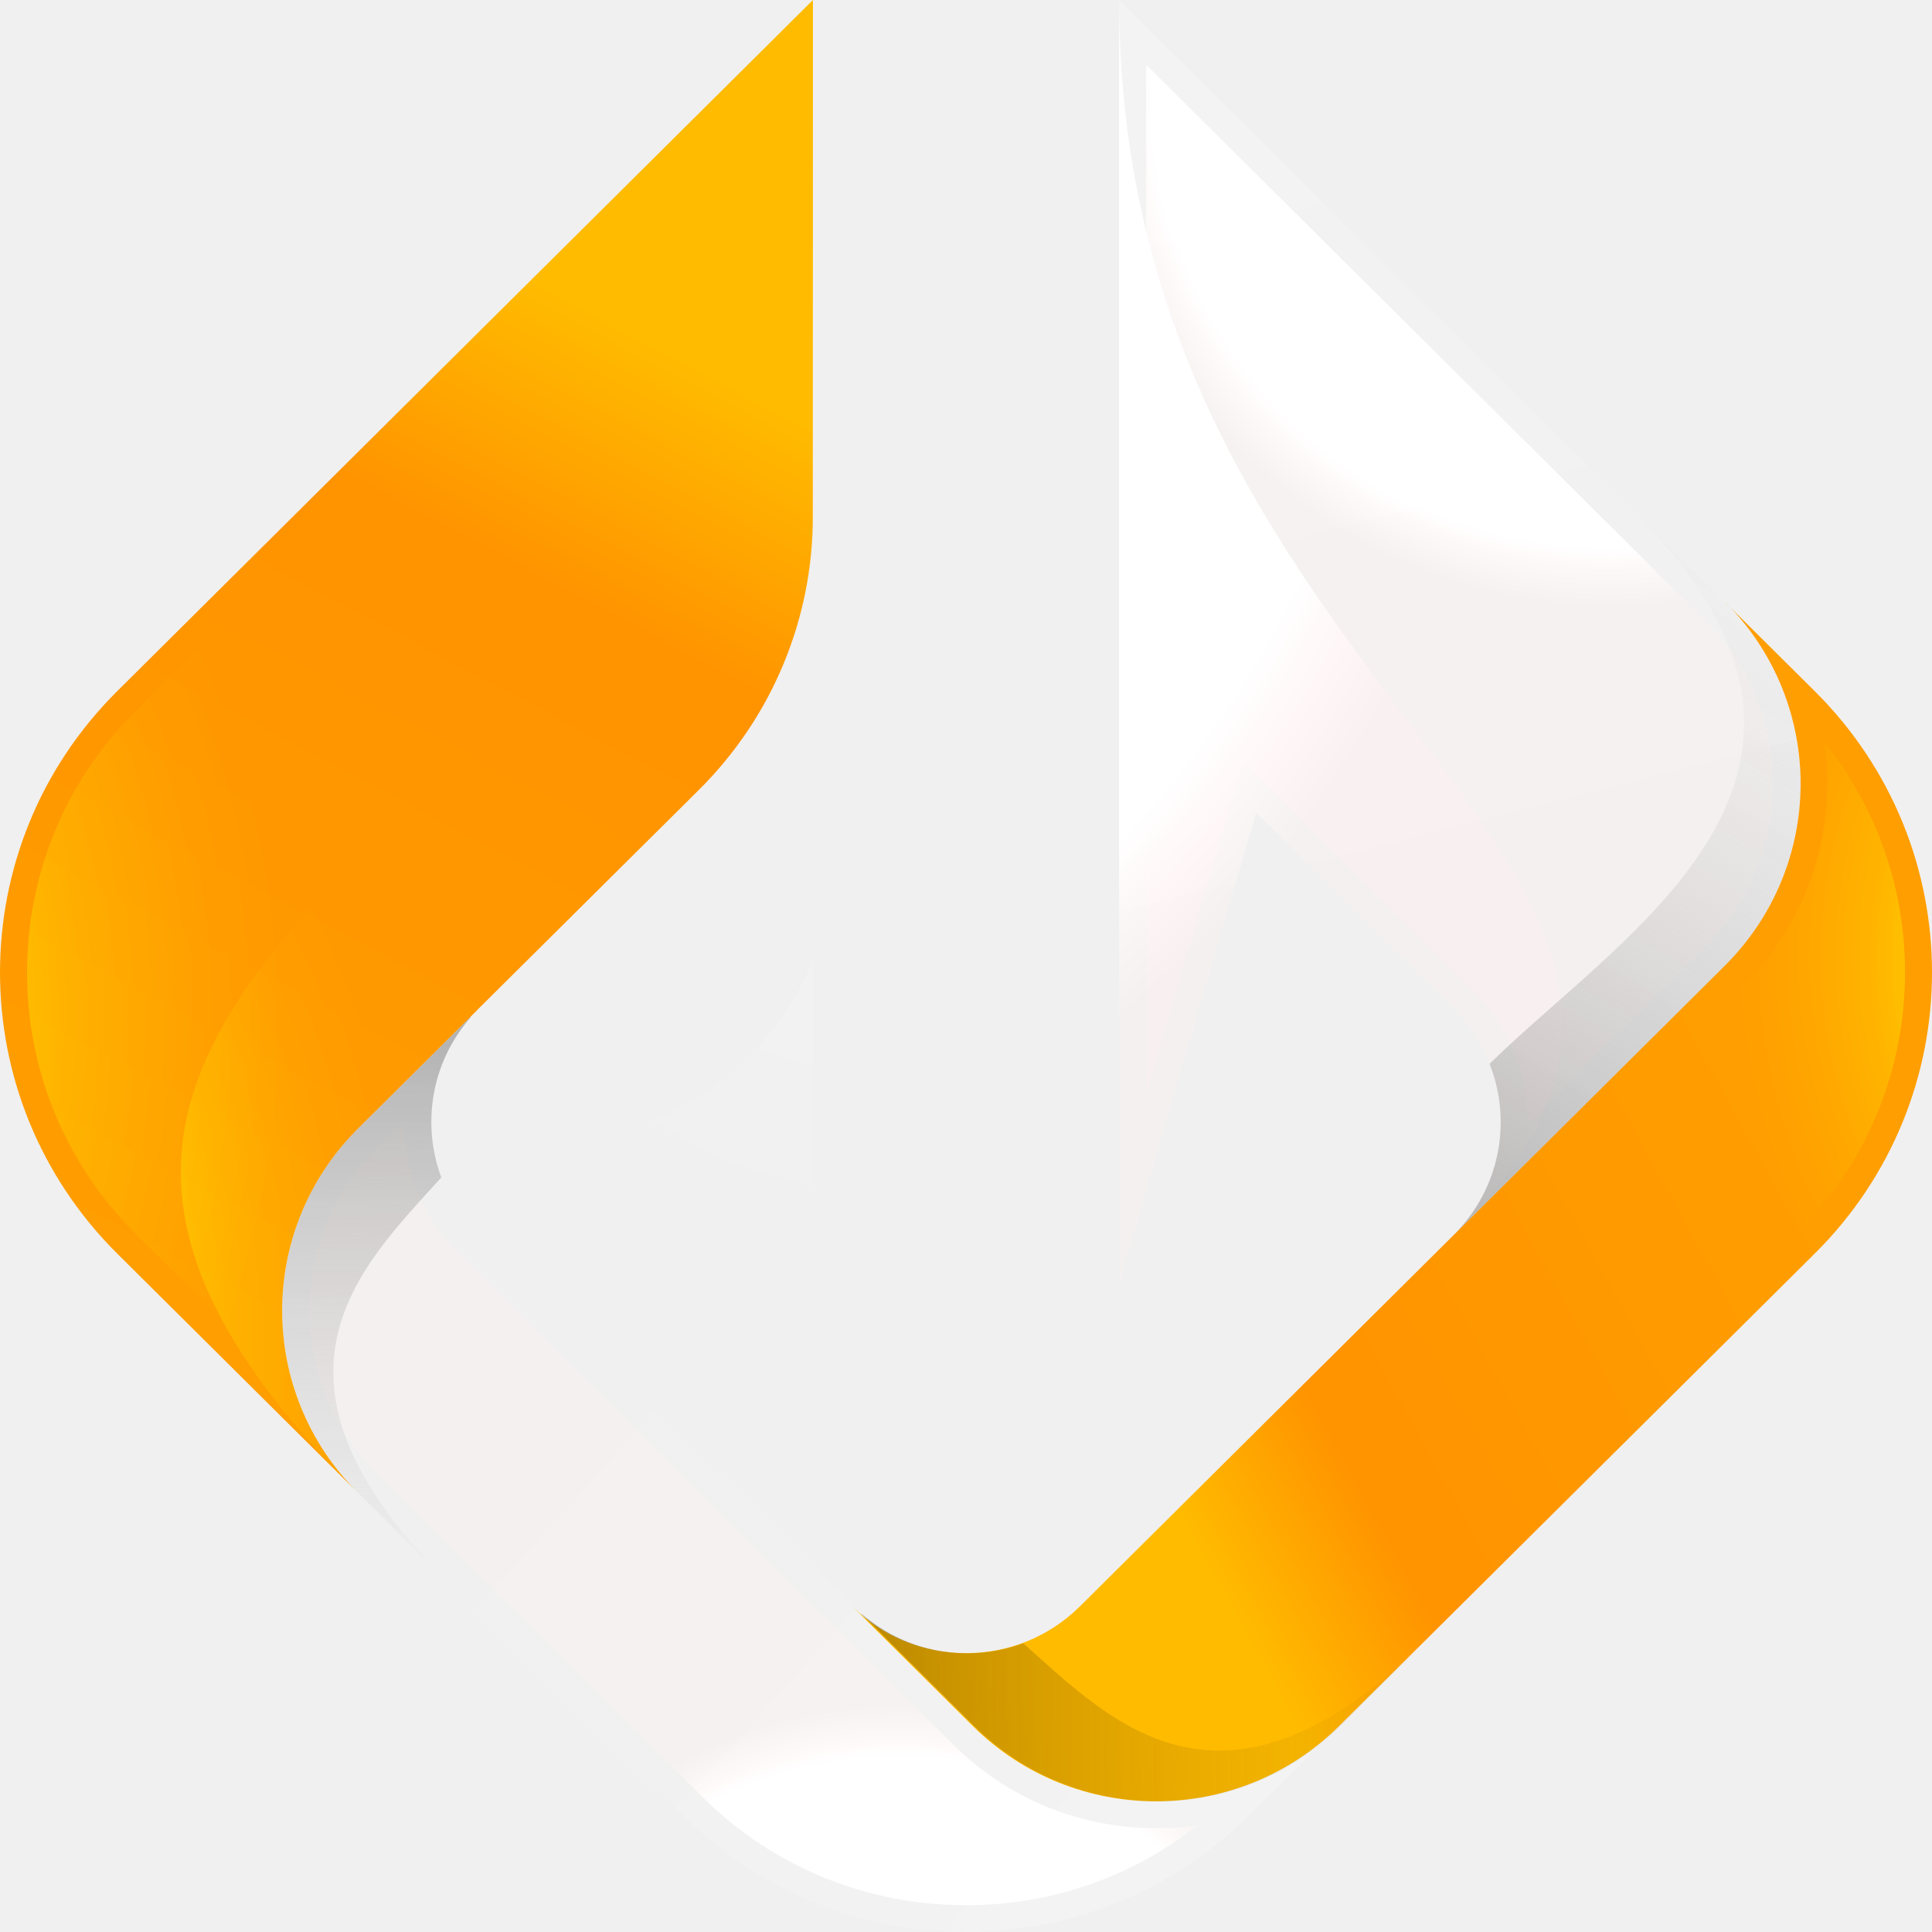
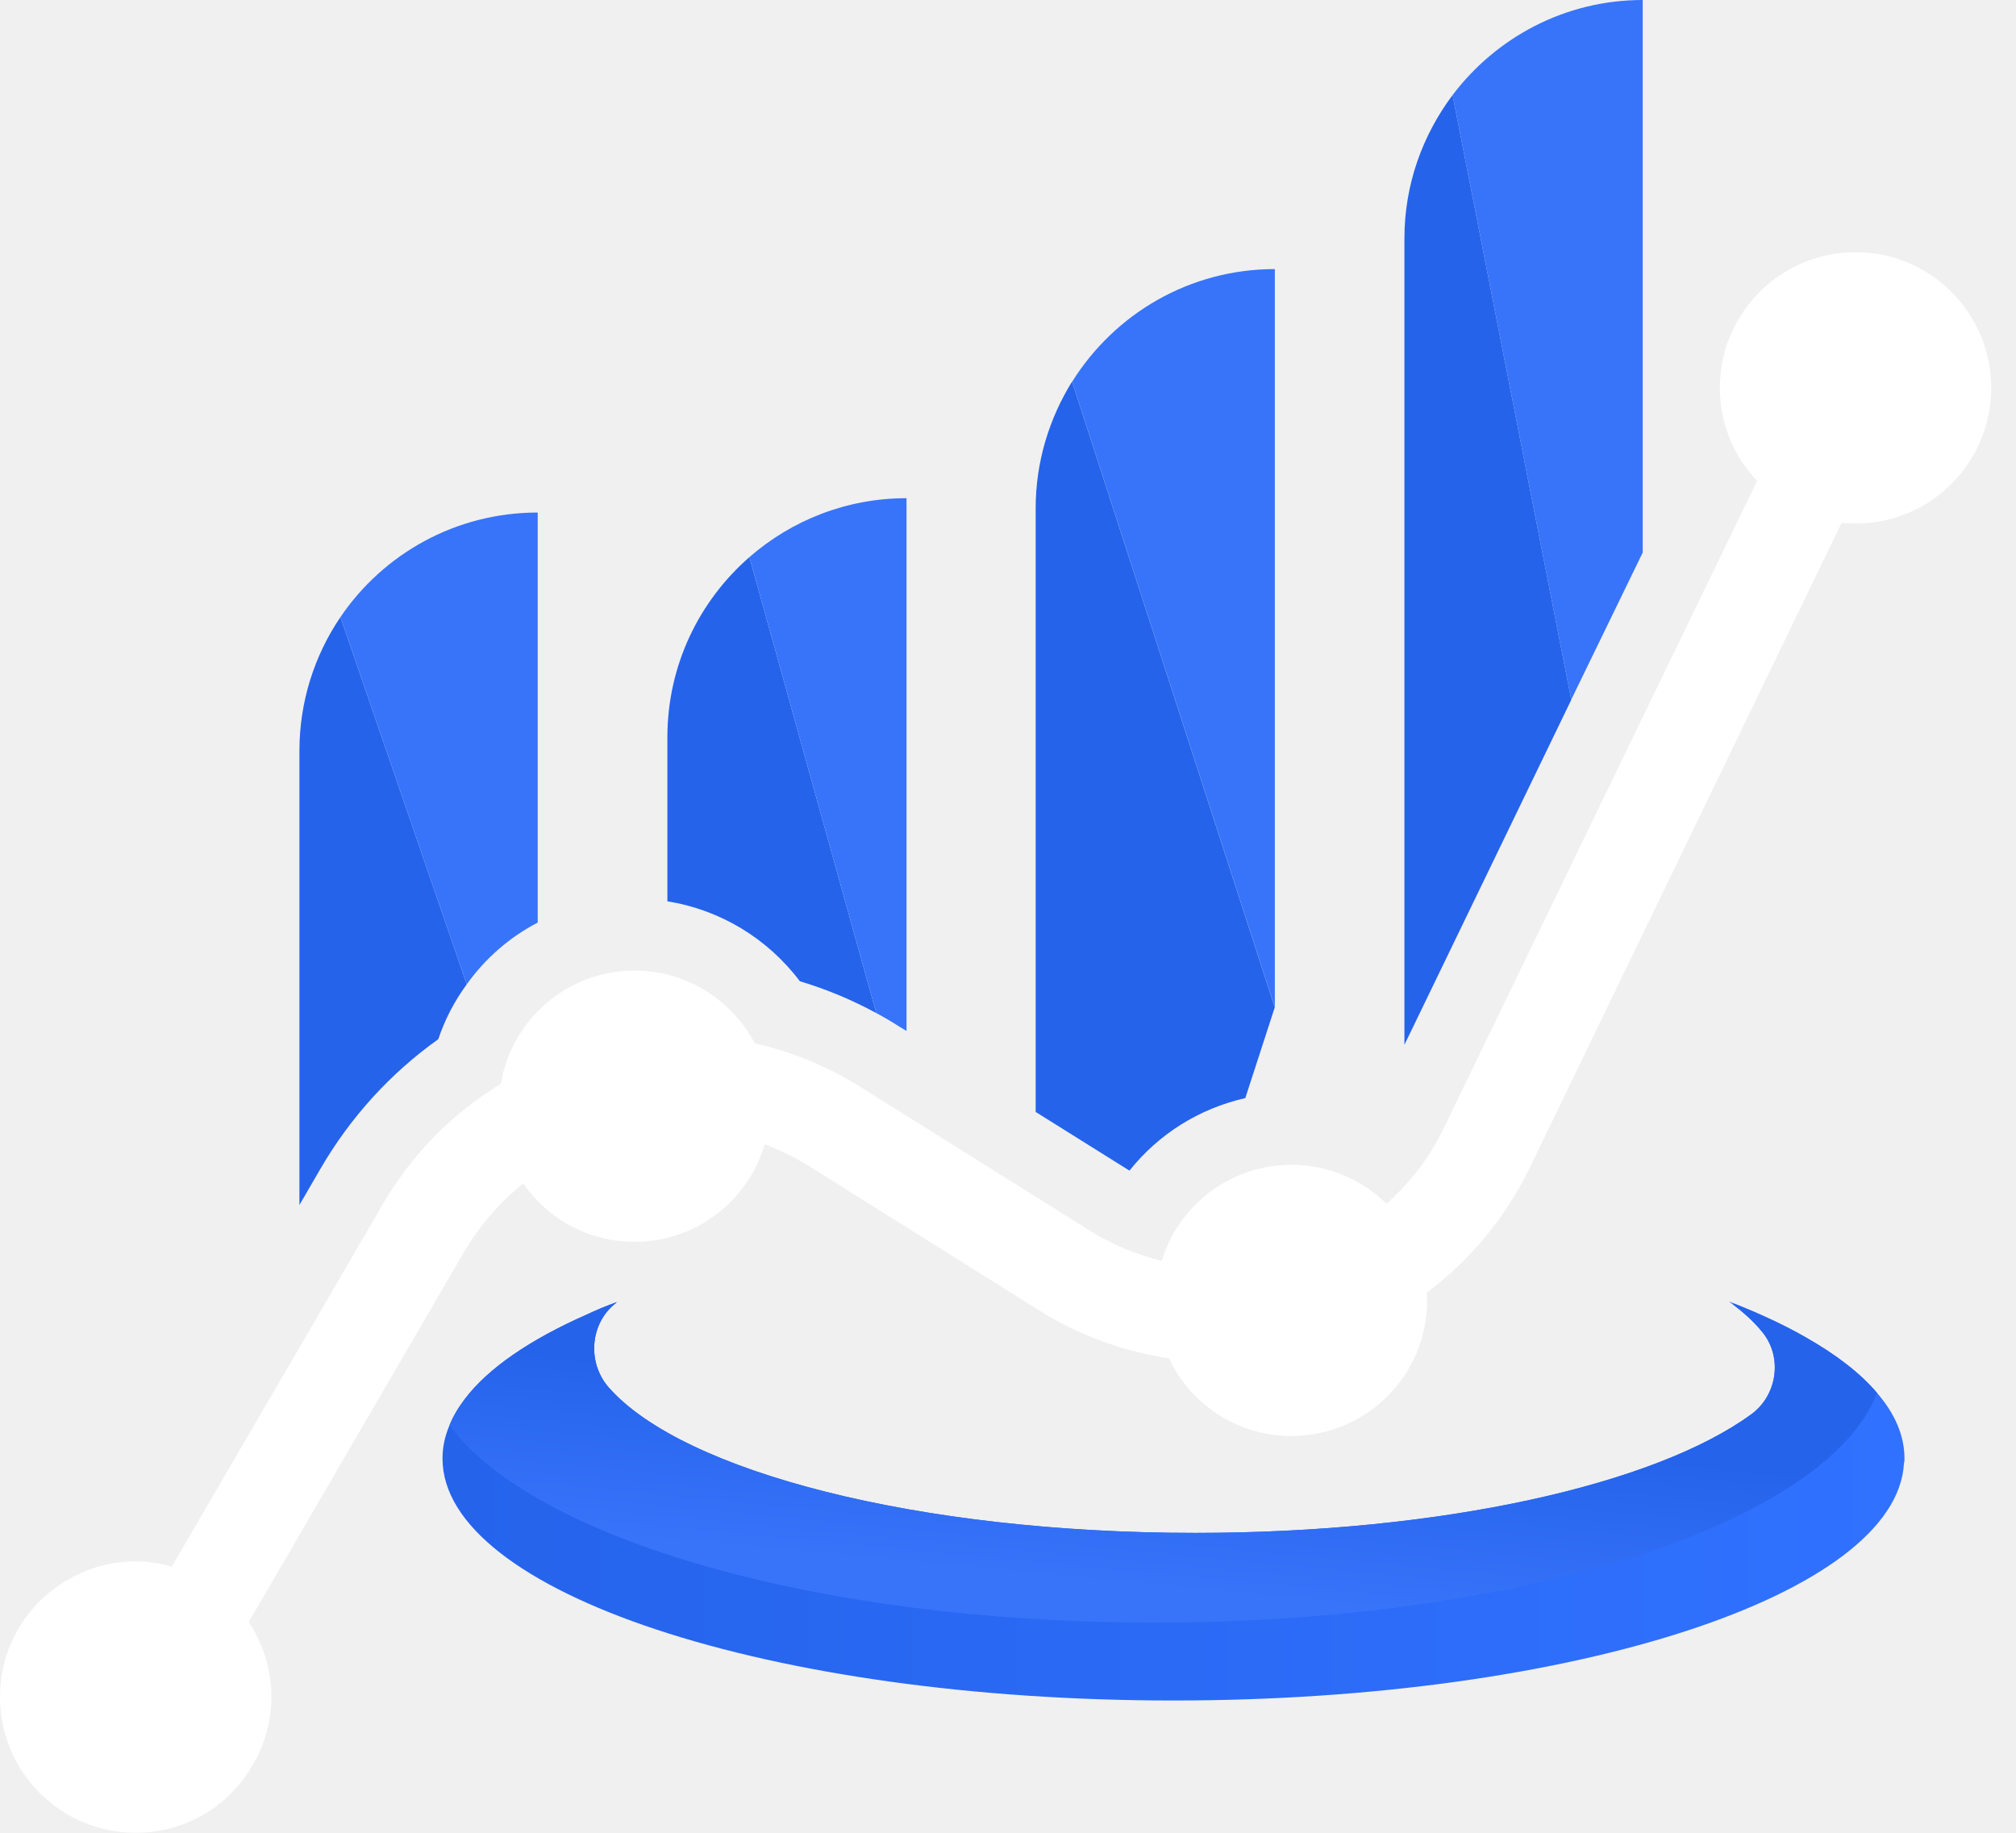
- <svg xmlns="http://www.w3.org/2000/svg" width="32" height="32" viewBox="0 0 32 32" fill="none">
-   <path d="M28.596 9.997L30.059 11.449C32.647 14.021 32.647 18.19 30.059 20.762L22.183 28.586C20.506 30.253 17.787 30.253 16.108 28.585L14.116 26.606C15.157 27.64 16.845 27.64 17.887 26.606L28.565 15.998C30.232 14.341 30.243 11.664 28.598 9.996L28.596 9.997Z" fill="url(#paint0_linear_104_157)" />
-   <path style="mix-blend-mode:color-dodge" d="M19.146 29.392C18.118 29.392 17.151 28.994 16.424 28.271L15.977 27.827H16C16.832 27.827 17.614 27.506 18.202 26.922L28.88 16.314C29.978 15.222 30.424 13.716 30.213 12.288C31.082 13.371 31.553 14.702 31.553 16.107C31.553 17.746 30.91 19.289 29.742 20.449L21.866 28.274C21.14 28.995 20.174 29.393 19.146 29.393V29.392Z" fill="url(#paint1_radial_104_157)" />
-   <path style="mix-blend-mode:screen" d="M22.183 28.585L20.688 30.07C18.098 32.642 13.902 32.644 11.312 30.072L5.933 24.728C4.254 23.06 4.256 20.357 5.933 18.691L7.793 16.844C7.821 16.814 7.85 16.786 7.876 16.759C7.848 16.789 7.821 16.817 7.797 16.849C7.142 17.595 6.98 18.619 7.31 19.502C7.44 19.851 7.644 20.176 7.926 20.456L16.107 28.585C17.785 30.253 20.505 30.253 22.183 28.585Z" fill="url(#paint2_linear_104_157)" />
-   <path style="mix-blend-mode:color-dodge" d="M15.999 31.556C14.349 31.556 12.797 30.918 11.63 29.758L6.25 24.413C5.523 23.691 5.123 22.731 5.123 21.709C5.123 20.688 5.524 19.727 6.25 19.006L6.69 18.568C6.686 19.363 6.993 20.159 7.61 20.771L15.792 28.9C16.688 29.79 17.879 30.281 19.147 30.281C19.38 30.281 19.61 30.264 19.837 30.231C18.749 31.09 17.41 31.556 15.999 31.556Z" fill="url(#paint3_radial_104_157)" />
-   <path d="M13.465 0L13.463 8.555C13.465 10.255 12.785 11.883 11.575 13.084L7.924 16.709C7.909 16.726 7.891 16.742 7.876 16.759L5.932 18.691C4.255 20.357 4.253 23.06 5.932 24.728L1.941 20.763C-0.647 18.19 -0.647 14.02 1.941 11.448L13.465 0Z" fill="url(#paint4_linear_104_157)" />
-   <path style="mix-blend-mode:color-dodge" d="M2.259 20.448C1.091 19.288 0.448 17.745 0.448 16.105C0.448 14.464 1.091 12.921 2.259 11.762L13.017 1.074V8.555C13.017 10.146 12.394 11.644 11.26 12.769L7.608 16.395C7.59 16.413 7.571 16.433 7.552 16.453L5.616 18.376C4.72 19.266 4.227 20.449 4.227 21.708C4.227 21.964 4.248 22.216 4.287 22.463L2.259 20.448Z" fill="url(#paint5_radial_104_157)" />
-   <path style="mix-blend-mode:screen" d="M28.564 15.998L24.076 20.456C24.849 19.688 25.047 18.569 24.672 17.62C24.544 17.288 24.344 16.978 24.074 16.709L20.807 13.464L18.536 21.267V0L24.001 5.43L27.042 8.453L28.596 9.997C30.242 11.665 30.23 14.343 28.564 15.999V15.998Z" fill="url(#paint6_linear_104_157)" />
-   <path style="mix-blend-mode:color-dodge" d="M25.304 18.583C25.304 17.756 24.98 16.98 24.392 16.395L20.589 12.617L18.985 18.128V1.074L23.686 5.745L28.28 10.311C29.746 11.797 29.733 14.209 28.247 15.684L25.304 18.608V18.584V18.583Z" fill="url(#paint7_radial_104_157)" />
-   <path style="mix-blend-mode:screen" d="M13.465 21.267L13.426 21.177C12.92 19.996 11.962 19.063 10.764 18.583C11.962 18.103 12.92 17.171 13.426 15.989L13.465 15.899" fill="url(#paint8_linear_104_157)" />
-   <path style="mix-blend-mode:color-dodge" d="M13.465 0L13.463 8.555C13.465 10.255 12.785 11.883 11.576 13.084L7.924 16.709C7.909 16.726 7.891 16.742 7.876 16.759L5.932 18.691C4.255 20.357 4.253 23.06 5.932 24.728C-3.706 15.152 13.465 13.923 13.465 0Z" fill="url(#paint9_radial_104_157)" />
-   <path style="mix-blend-mode:color-dodge" d="M24.076 20.456C25.117 19.422 25.117 17.745 24.074 16.709L20.807 13.464L18.536 21.267V0C18.536 11.768 30.247 14.325 24.075 20.456H24.076Z" fill="url(#paint10_radial_104_157)" />
-   <path style="mix-blend-mode:multiply" d="M7.42 26.206L5.933 24.728C4.254 23.06 4.256 20.357 5.933 18.691L7.793 16.844L7.797 16.849C7.142 17.595 6.98 18.619 7.31 19.502C5.955 21 4.02 22.828 7.42 26.206Z" fill="url(#paint11_linear_104_157)" />
-   <path style="mix-blend-mode:multiply" d="M23.695 27.108L22.208 28.586C20.529 30.254 17.808 30.252 16.131 28.586L14.273 26.738L14.277 26.734C15.028 27.385 16.058 27.546 16.948 27.218C18.456 28.564 20.295 30.486 23.695 27.108Z" fill="url(#paint12_linear_104_157)" />
-   <path style="mix-blend-mode:multiply" d="M28.564 15.998L24.076 20.456C24.849 19.688 25.047 18.569 24.672 17.62C26.904 15.423 31.427 12.81 27.042 8.453L28.597 9.997C30.242 11.665 30.23 14.343 28.564 15.999V15.998Z" fill="url(#paint13_linear_104_157)" />
+ <svg xmlns="http://www.w3.org/2000/svg" width="44" height="40" viewBox="0 0 44 40" fill="none">
+   <path d="M35.853 0V12.059L34.293 15.269L31.703 2.075C32.654 0.817 34.159 0 35.853 0Z" fill="#3774FA" />
+   <path d="M14.566 19.671V16.091C14.566 14.52 15.26 13.116 16.356 12.159L19.125 22.11C18.599 21.824 18.04 21.59 17.458 21.416C16.753 20.482 15.719 19.855 14.566 19.671Z" fill="#2563EB" />
+   <path d="M19.785 10.873V22.501C19.673 22.434 19.611 22.395 19.611 22.395C19.455 22.294 19.292 22.199 19.125 22.11L16.356 12.159C17.273 11.36 18.47 10.873 19.785 10.873Z" fill="#3774FA" />
+   <path d="M23.4 8.331L27.824 21.987V5.873C25.956 5.872 24.322 6.856 23.4 8.331Z" fill="#3774FA" />
+   <path d="M10.187 21.483C9.924 21.841 9.712 22.244 9.566 22.68C8.52 23.424 7.642 24.391 6.993 25.51L6.535 26.299V16.388C6.535 15.308 6.865 14.302 7.43 13.468L10.187 21.483Z" fill="#2563EB" />
+   <path d="M11.736 11.186V20.135C11.121 20.454 10.59 20.918 10.187 21.483L7.43 13.468C8.364 12.092 9.941 11.186 11.736 11.186Z" fill="#3774FA" />
+   <path d="M34.293 15.269V15.275L30.652 22.803V5.202C30.652 4.027 31.049 2.948 31.703 2.075L34.293 15.269Z" fill="#2563EB" />
+   <path d="M41.566 31.833C41.566 31.866 41.566 31.9 41.555 31.934C41.398 34.803 34.323 37.113 25.609 37.113C16.8 37.113 9.658 34.747 9.658 31.833C9.658 31.587 9.708 31.346 9.809 31.111C9.887 30.916 9.999 30.725 10.139 30.541C10.653 29.858 11.576 29.232 12.806 28.69C13.008 28.594 13.22 28.505 13.438 28.427C13.45 28.421 13.466 28.416 13.478 28.41C13.466 28.416 13.455 28.427 13.45 28.432C12.873 28.874 12.806 29.741 13.293 30.289C14.915 32.118 20.027 33.455 26.084 33.455C31.482 33.455 36.118 32.398 38.216 30.871C38.792 30.457 38.915 29.612 38.456 29.064C38.288 28.857 38.076 28.661 37.824 28.471C37.796 28.449 37.763 28.427 37.735 28.404C37.774 28.421 37.813 28.432 37.847 28.449C38.423 28.678 38.943 28.919 39.402 29.181C40.073 29.562 40.604 29.97 40.968 30.401C41.359 30.854 41.566 31.335 41.566 31.833Z" fill="url(#paint0_linear_121_149)" />
+   <path d="M40.968 30.401C39.871 33.237 33.227 35.413 25.189 35.413C17.846 35.413 11.66 33.595 9.809 31.111C9.887 30.916 9.999 30.726 10.139 30.541C10.653 29.859 11.576 29.232 12.806 28.69C13.008 28.595 13.22 28.505 13.438 28.427C13.438 28.427 13.444 28.427 13.45 28.433C12.873 28.874 12.806 29.741 13.293 30.289C14.915 32.118 20.027 33.455 26.084 33.455C31.482 33.455 36.118 32.398 38.216 30.871C38.792 30.457 38.915 29.612 38.456 29.064C38.289 28.857 38.076 28.662 37.824 28.471C37.836 28.466 37.841 28.46 37.847 28.449C38.423 28.678 38.943 28.919 39.402 29.182C40.073 29.562 40.604 29.971 40.968 30.401Z" fill="url(#paint1_linear_121_149)" />
+   <path d="M27.822 21.986L27.179 23.966C26.166 24.196 25.283 24.755 24.651 25.549C24.639 25.543 23.683 24.945 22.604 24.268V11.091C22.604 10.079 22.9 9.133 23.398 8.328L27.822 21.986Z" fill="#2563EB" />
+   <path d="M43.459 8.465C43.459 10.098 42.136 11.427 40.497 11.427C40.394 11.427 40.297 11.422 40.193 11.412L33.373 25.515C32.848 26.592 32.075 27.509 31.138 28.214C31.143 28.271 31.148 28.328 31.148 28.379C31.148 30.017 29.82 31.341 28.186 31.341C27.002 31.341 25.987 30.646 25.513 29.646C24.509 29.492 23.54 29.141 22.665 28.59L17.689 25.469C17.369 25.268 17.035 25.103 16.689 24.974C16.329 26.205 15.196 27.102 13.851 27.102C12.842 27.102 11.956 26.602 11.42 25.829C10.905 26.241 10.467 26.746 10.122 27.334L7.011 32.68L6.362 33.798L5.429 35.4C5.738 35.869 5.924 36.43 5.924 37.038C5.924 37.177 5.913 37.311 5.893 37.445C5.831 37.888 5.671 38.3 5.429 38.661C4.909 39.47 3.997 40 2.962 40C1.324 40 0 38.671 0 37.038C0 36.338 0.242 35.694 0.649 35.189C0.927 34.839 1.283 34.561 1.685 34.37C2.071 34.179 2.504 34.076 2.962 34.076C3.235 34.076 3.498 34.118 3.75 34.19L4.863 32.279L6.491 29.487L8.345 26.298C8.984 25.196 9.875 24.294 10.931 23.656C11.162 22.255 12.378 21.183 13.851 21.183C14.99 21.183 15.974 21.827 16.473 22.77C17.277 22.955 18.06 23.27 18.781 23.723L23.762 26.844C24.257 27.158 24.798 27.38 25.354 27.519C25.725 26.303 26.853 25.422 28.187 25.422C28.996 25.422 29.727 25.747 30.263 26.272C30.778 25.809 31.21 25.252 31.514 24.614L38.35 10.495C37.85 9.97 37.536 9.254 37.536 8.465C37.536 6.833 38.865 5.504 40.498 5.504C42.136 5.503 43.459 6.832 43.459 8.465Z" fill="white" />
  <defs>
-     <linearGradient id="paint0_linear_104_157" x1="18.045" y1="23.402" x2="28.677" y2="17.515" gradientUnits="userSpaceOnUse">
-       <stop offset="0.04" stop-color="#FFBB00" />
-       <stop offset="0.28" stop-color="#FF9300" />
-       <stop offset="1" stop-color="#FF9E00" />
+     <linearGradient id="paint0_linear_121_149" x1="9.658" y1="32.759" x2="41.566" y2="32.759" gradientUnits="userSpaceOnUse">
+       <stop stop-color="#2563EB" />
+       <stop offset="1" stop-color="#3071FF" />
    </linearGradient>
-     <radialGradient id="paint1_radial_104_157" cx="0" cy="0" r="1" gradientUnits="userSpaceOnUse" gradientTransform="translate(38.5716 15.8156) scale(13.0763 12.9911)">
-       <stop stop-color="white" />
-       <stop offset="0.14" stop-color="#BEBDBD" />
-       <stop offset="0.31" stop-color="#7D7B7B" />
-       <stop offset="0.46" stop-color="#484646" />
-       <stop offset="0.58" stop-color="#231F1F" />
-       <stop offset="0.69" stop-color="#0C0808" />
-       <stop offset="0.75" stop-color="#040000" />
-     </radialGradient>
-     <linearGradient id="paint2_linear_104_157" x1="17.974" y1="30.43" x2="5.25" y2="18.919" gradientUnits="userSpaceOnUse">
-       <stop stop-color="#2D2D2D" />
-       <stop offset="0.72" />
-       <stop offset="0.98" />
-     </linearGradient>
-     <radialGradient id="paint3_radial_104_157" cx="0" cy="0" r="1" gradientUnits="userSpaceOnUse" gradientTransform="translate(14.8799 35.7956) scale(10.1342 10.0681)">
-       <stop stop-color="white" />
-       <stop offset="0.14" stop-color="#BEBDBD" />
-       <stop offset="0.31" stop-color="#7D7B7B" />
-       <stop offset="0.46" stop-color="#484646" />
-       <stop offset="0.58" stop-color="#231F1F" />
-       <stop offset="0.69" stop-color="#0C0808" />
-       <stop offset="0.75" stop-color="#040000" />
-     </radialGradient>
-     <linearGradient id="paint4_linear_104_157" x1="10.849" y1="4.892" x2="2.252" y2="21.134" gradientUnits="userSpaceOnUse">
-       <stop offset="0.04" stop-color="#FFBB00" />
-       <stop offset="0.28" stop-color="#FF9300" />
-       <stop offset="1" stop-color="#FF9E00" />
-     </linearGradient>
-     <radialGradient id="paint5_radial_104_157" cx="0" cy="0" r="1" gradientUnits="userSpaceOnUse" gradientTransform="translate(-10.8028 16.9511) scale(20.6166 20.4822)">
-       <stop stop-color="white" />
-       <stop offset="0.14" stop-color="#BEBDBD" />
-       <stop offset="0.31" stop-color="#7D7B7B" />
-       <stop offset="0.46" stop-color="#484646" />
-       <stop offset="0.58" stop-color="#231F1F" />
-       <stop offset="0.69" stop-color="#0C0808" />
-       <stop offset="0.75" stop-color="#040000" />
-     </radialGradient>
-     <linearGradient id="paint6_linear_104_157" x1="20.594" y1="2.903" x2="25.36" y2="21.688" gradientUnits="userSpaceOnUse">
-       <stop stop-color="#2D2D2D" />
-       <stop offset="0.72" />
-       <stop offset="0.98" />
-     </linearGradient>
-     <radialGradient id="paint7_radial_104_157" cx="0" cy="0" r="1" gradientUnits="userSpaceOnUse" gradientTransform="translate(26.6776 1.62565) scale(11.3146 11.2409)">
-       <stop stop-color="white" />
-       <stop offset="0.14" stop-color="#BEBDBD" />
-       <stop offset="0.31" stop-color="#7D7B7B" />
-       <stop offset="0.46" stop-color="#484646" />
-       <stop offset="0.58" stop-color="#231F1F" />
-       <stop offset="0.69" stop-color="#0C0808" />
-       <stop offset="0.75" stop-color="#040000" />
-     </radialGradient>
-     <linearGradient id="paint8_linear_104_157" x1="13.554" y1="15.375" x2="11.447" y2="22.119" gradientUnits="userSpaceOnUse">
-       <stop stop-color="#2D2D2D" />
-       <stop offset="0.72" />
-       <stop offset="0.98" />
-     </linearGradient>
-     <radialGradient id="paint9_radial_104_157" cx="0" cy="0" r="1" gradientUnits="userSpaceOnUse" gradientTransform="translate(-8.25086 21.8707) scale(20.1485 20.0172)">
-       <stop stop-color="white" />
-       <stop offset="0.14" stop-color="#BEBDBD" />
-       <stop offset="0.31" stop-color="#7D7B7B" />
-       <stop offset="0.46" stop-color="#484646" />
-       <stop offset="0.58" stop-color="#231F1F" />
-       <stop offset="0.69" stop-color="#0C0808" />
-       <stop offset="0.75" stop-color="#040000" />
-     </radialGradient>
-     <radialGradient id="paint10_radial_104_157" cx="0" cy="0" r="1" gradientUnits="userSpaceOnUse" gradientTransform="translate(6.37543 2.67188) scale(25.1716 25.0076)">
-       <stop stop-color="white" />
-       <stop offset="0.14" stop-color="#BEBDBD" />
-       <stop offset="0.31" stop-color="#7D7B7B" />
-       <stop offset="0.46" stop-color="#484646" />
-       <stop offset="0.58" stop-color="#231F1F" />
-       <stop offset="0.69" stop-color="#0C0808" />
-       <stop offset="0.75" stop-color="#040000" />
-     </radialGradient>
-     <linearGradient id="paint11_linear_104_157" x1="6.189" y1="14.977" x2="6.339" y2="28.953" gradientUnits="userSpaceOnUse">
-       <stop stop-color="#A4A4A4" />
-       <stop offset="1" stop-color="white" stop-opacity="0" />
-     </linearGradient>
-     <linearGradient id="paint12_linear_104_157" x1="12.394" y1="28.331" x2="26.461" y2="28.178" gradientUnits="userSpaceOnUse">
-       <stop stop-color="#A4A4A4" />
-       <stop offset="1" stop-color="white" stop-opacity="0" />
-     </linearGradient>
-     <linearGradient id="paint13_linear_104_157" x1="21.612" y1="22.321" x2="30.63" y2="7.586" gradientUnits="userSpaceOnUse">
-       <stop stop-color="#A4A4A4" />
-       <stop offset="1" stop-color="white" stop-opacity="0" />
+     <linearGradient id="paint1_linear_121_149" x1="25.382" y1="30.819" x2="25.015" y2="34.664" gradientUnits="userSpaceOnUse">
+       <stop stop-color="#2563EB" />
+       <stop offset="1" stop-color="#3774FA" />
    </linearGradient>
  </defs>
</svg>
